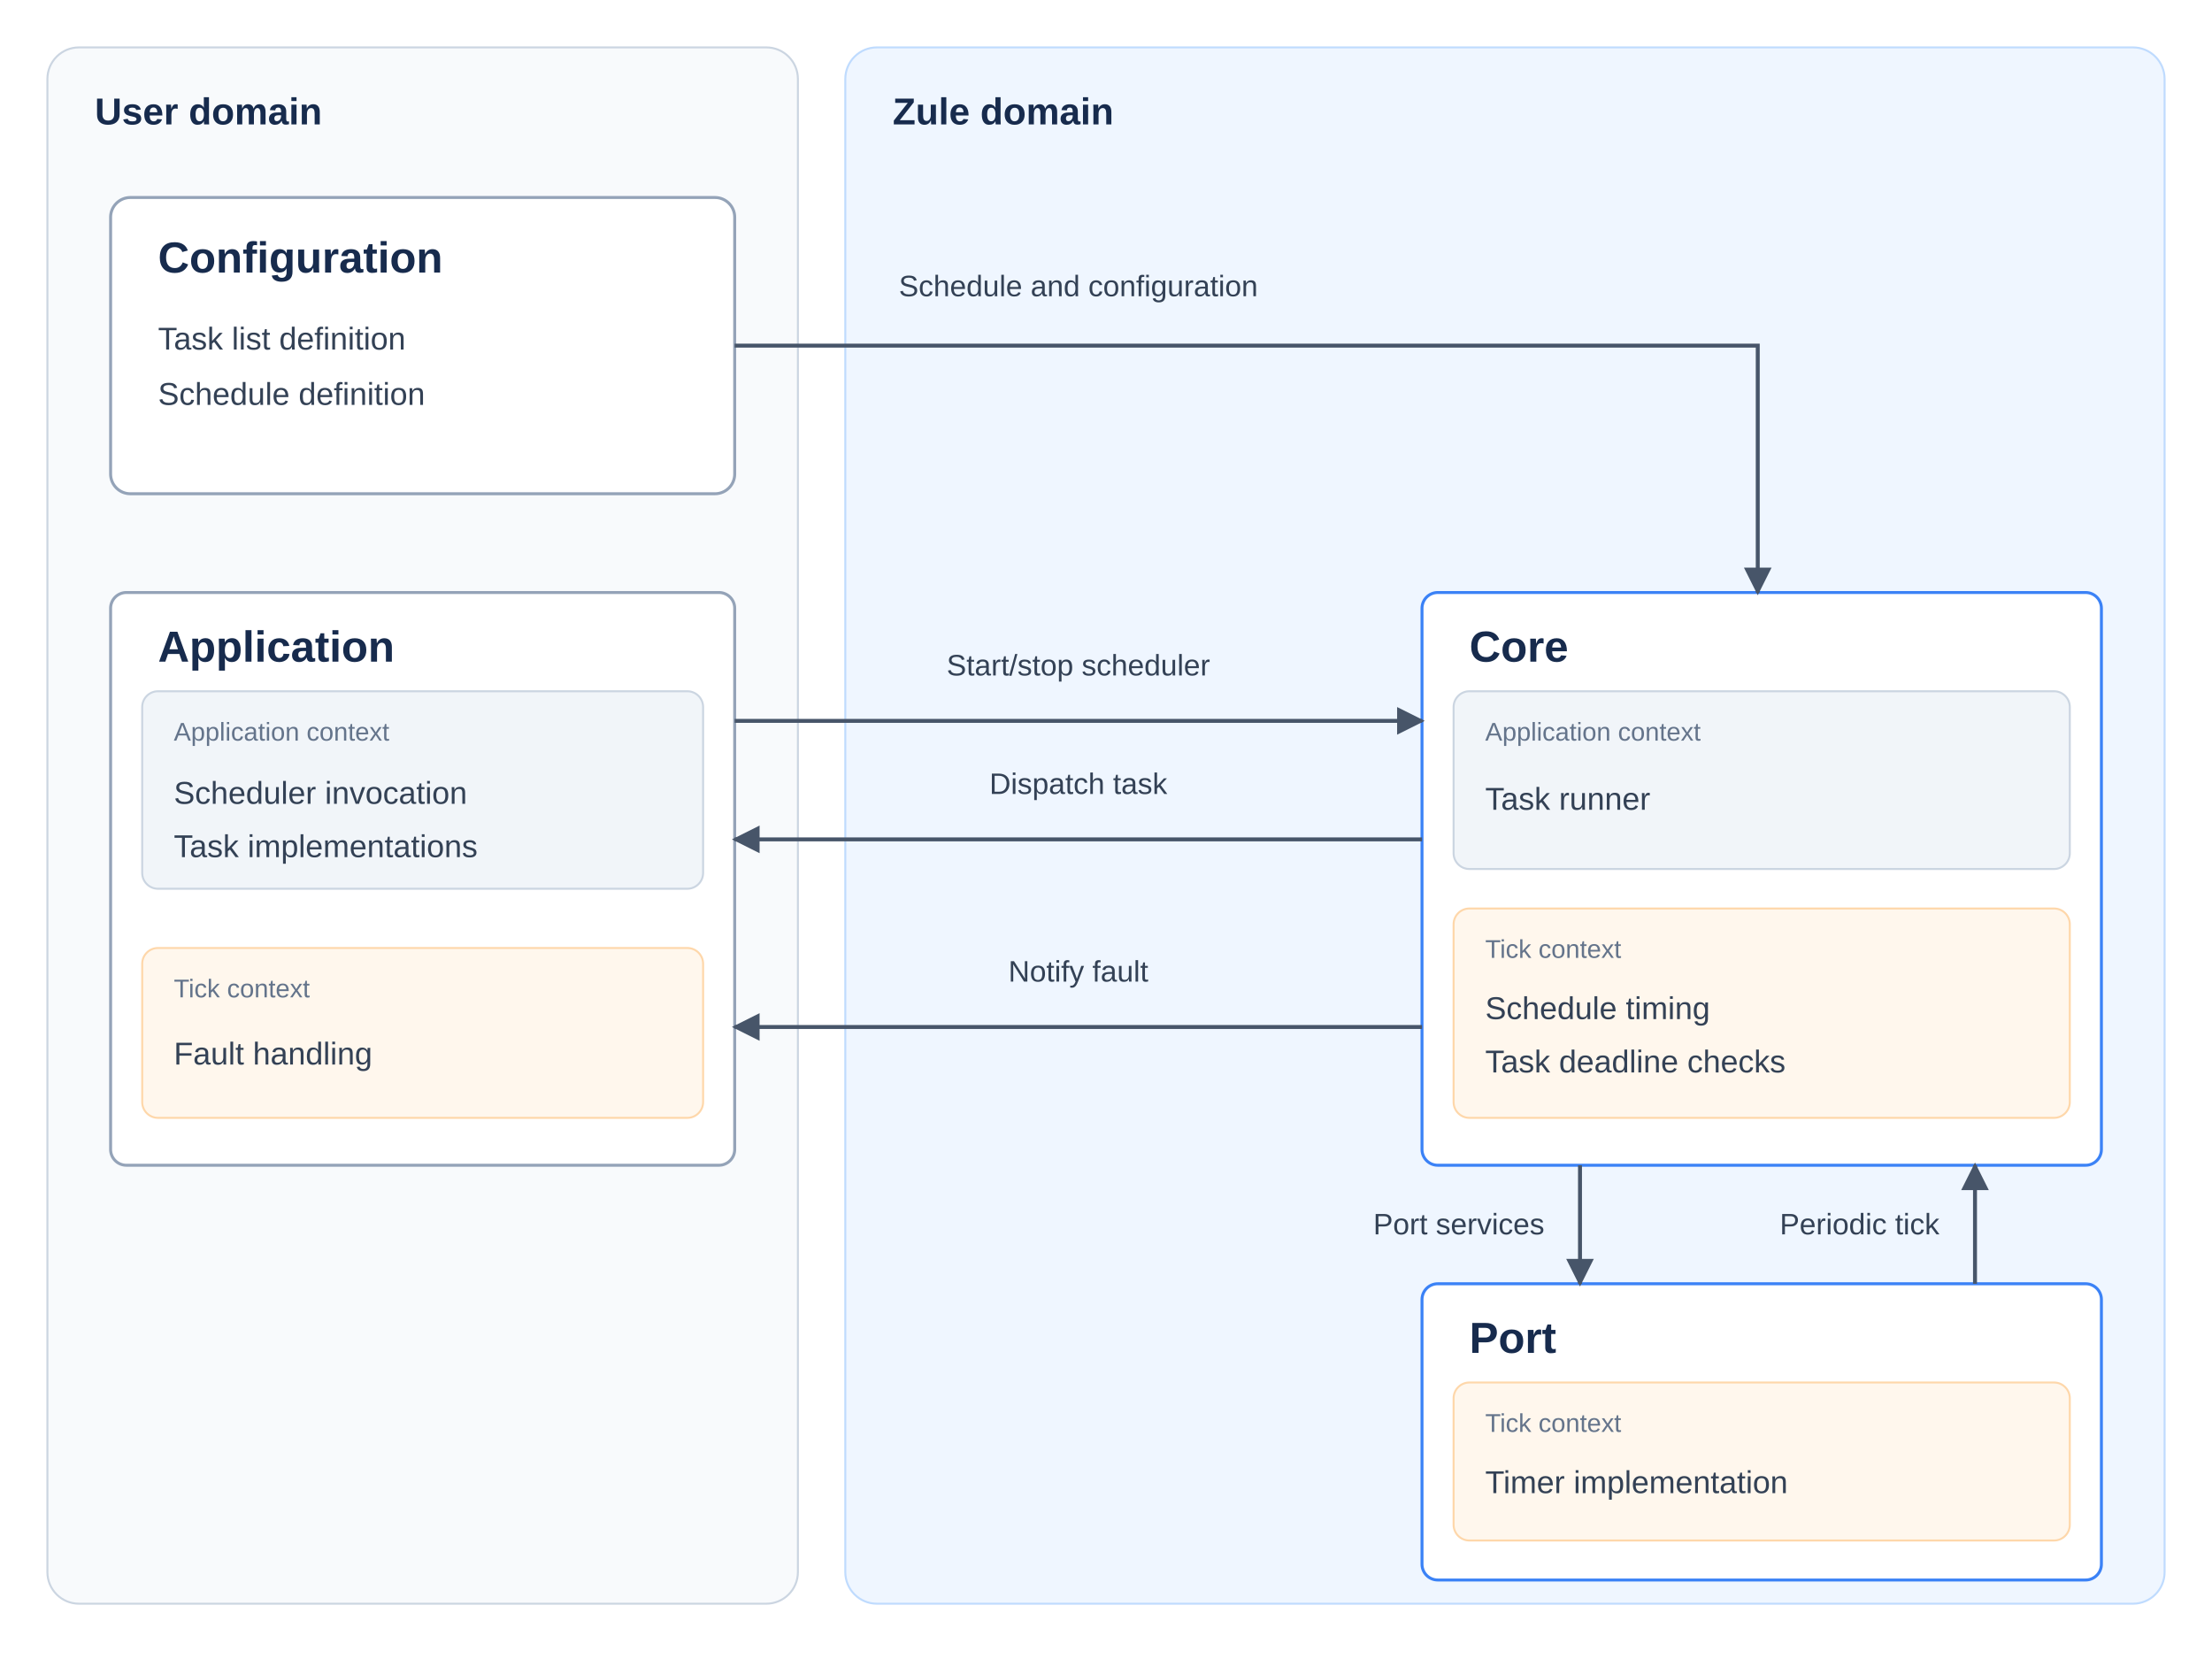
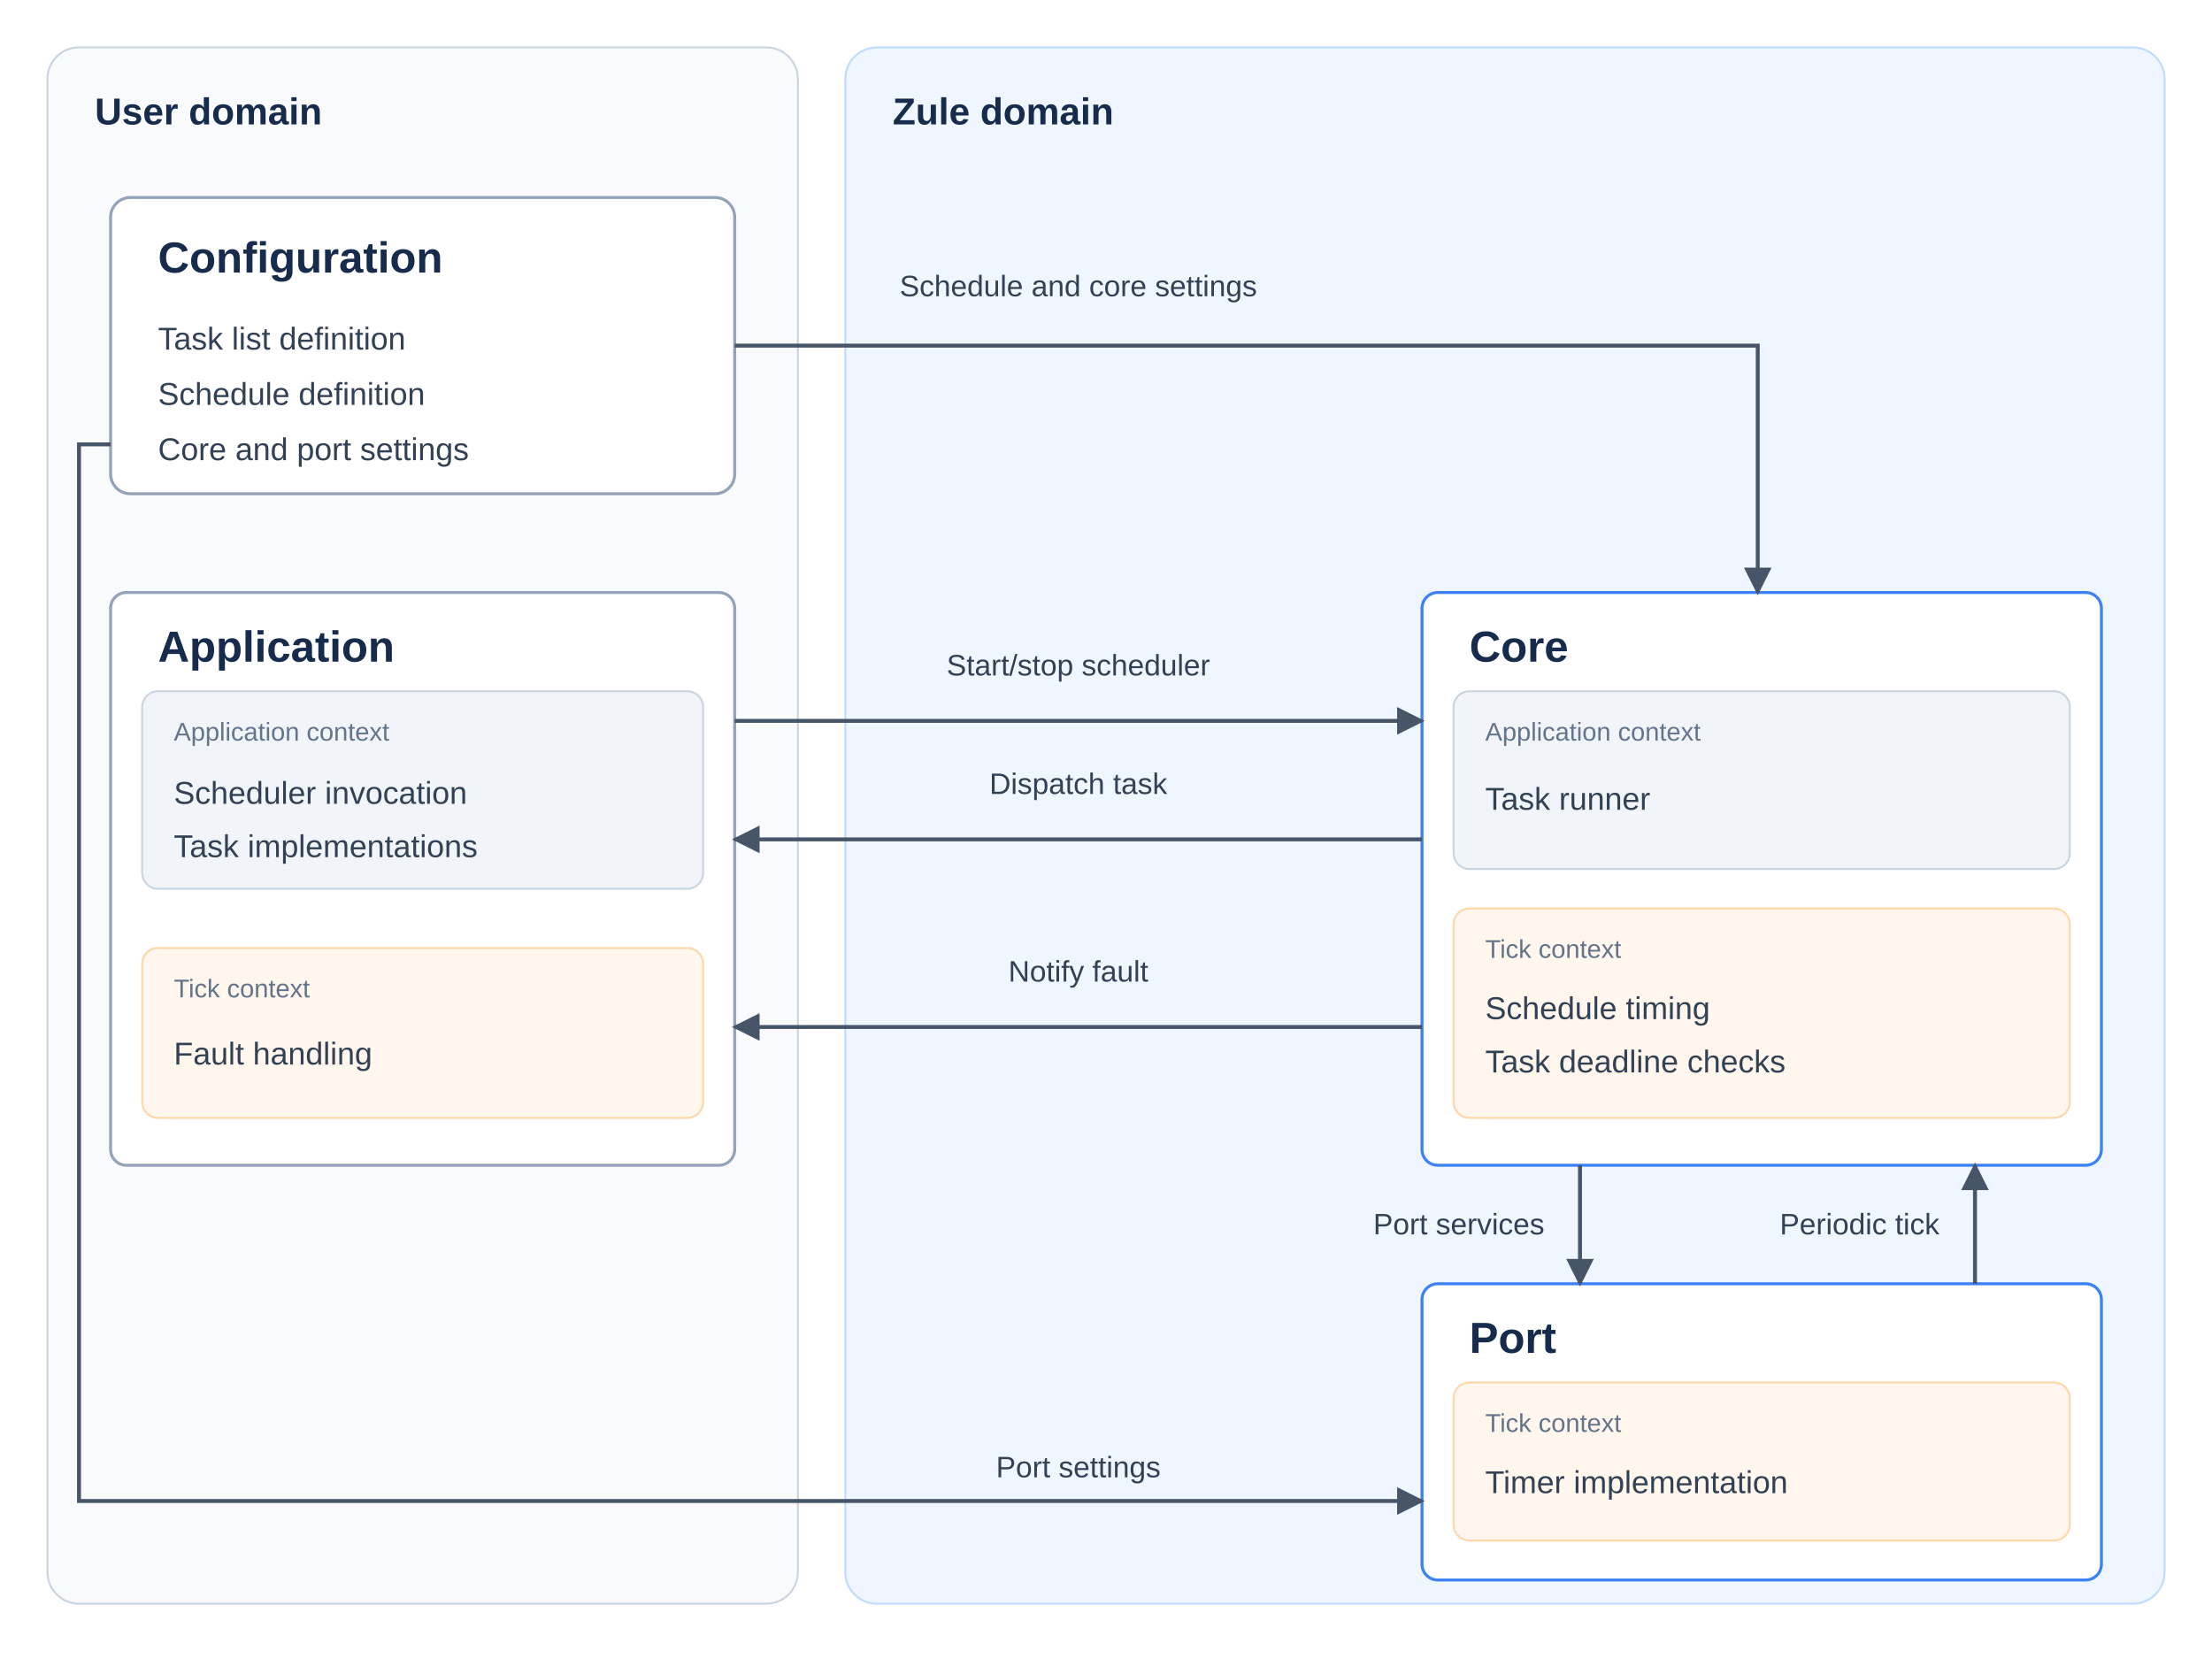
<svg xmlns="http://www.w3.org/2000/svg" width="1120" height="840" viewBox="0 0 1120 840" role="img" aria-labelledby="title description">
  <defs>
    <marker id="arrow" viewBox="0 0 10 10" refX="9" refY="5" markerWidth="7" markerHeight="7" orient="auto-start-reverse">
      <path d="M 0 0 L 10 5 L 0 10 Z" fill="#475569" />
    </marker>
    <style>
      text { font-family: Arial, Helvetica, sans-serif; fill: #172b4d; }
      .domain { font-size: 19px; font-weight: 700; }
      .heading { font-size: 22px; font-weight: 700; }
      .body { font-size: 16px; fill: #334155; }
      .label { font-size: 15px; fill: #334155; }
      .context { font-size: 13px; fill: #64748b; }
      .link { fill: none; stroke: #475569; stroke-width: 2; marker-end: url(#arrow); }
      .application-context { fill: #f1f5f9; stroke: #cbd5e1; }
      .tick-context { fill: #fff7ed; stroke: #fed7aa; }
    </style>
  </defs>
  <rect width="1120" height="840" fill="#ffffff" />
  <rect x="24" y="24" width="380" height="788" rx="16" fill="#f8fafc" stroke="#cbd5e1" />
  <rect x="428" y="24" width="668" height="788" rx="16" fill="#eff6ff" stroke="#bfdbfe" />
  <text x="48" y="63" class="domain">User domain</text>
  <text x="452" y="63" class="domain">Zule domain</text>
  <rect x="56" y="100" width="316" height="150" rx="10" fill="#ffffff" stroke="#94a3b8" stroke-width="1.5" />
  <text x="80" y="138" class="heading">Configuration</text>
  <text x="80" y="177" class="body">Task list definition</text>
  <text x="80" y="205" class="body">Schedule definition</text>
+   <text x="80" y="233" class="body">Core and port settings</text>
  <rect x="56" y="300" width="316" height="290" rx="8" fill="#ffffff" stroke="#94a3b8" stroke-width="1.5" />
  <text x="80" y="335" class="heading">Application</text>
  <rect x="72" y="350" width="284" height="100" rx="8" class="application-context" />
  <text x="88" y="375" class="context">Application context</text>
  <text x="88" y="407" class="body">Scheduler invocation</text>
  <text x="88" y="434" class="body">Task implementations</text>
  <rect x="72" y="480" width="284" height="86" rx="8" class="tick-context" />
  <text x="88" y="505" class="context">Tick context</text>
  <text x="88" y="539" class="body">Fault handling</text>
  <rect x="720" y="300" width="344" height="290" rx="8" fill="#ffffff" stroke="#3b82f6" stroke-width="1.5" />
  <text x="744" y="335" class="heading">Core</text>
  <rect x="736" y="350" width="312" height="90" rx="8" class="application-context" />
  <text x="752" y="375" class="context">Application context</text>
  <text x="752" y="410" class="body">Task runner</text>
  <rect x="736" y="460" width="312" height="106" rx="8" class="tick-context" />
  <text x="752" y="485" class="context">Tick context</text>
  <text x="752" y="516" class="body">Schedule timing</text>
  <text x="752" y="543" class="body">Task deadline checks</text>
  <rect x="720" y="650" width="344" height="150" rx="8" fill="#ffffff" stroke="#3b82f6" stroke-width="1.5" />
  <text x="744" y="685" class="heading">Port</text>
  <rect x="736" y="700" width="312" height="80" rx="8" class="tick-context" />
  <text x="752" y="725" class="context">Tick context</text>
  <text x="752" y="756" class="body">Timer implementation</text>
  <path d="M 372 175 H 890 V 300" class="link" />
-   <text x="546" y="150" class="label" text-anchor="middle">Schedule and configuration</text>
+   <text x="546" y="150" class="label" text-anchor="middle">Schedule and core settings</text>
+   <path d="M 56 225 H 40 V 760 H 720" class="link" />
+   <text x="546" y="748" class="label" text-anchor="middle">Port settings</text>
  <path d="M 372 365 H 720" class="link" />
  <text x="546" y="342" class="label" text-anchor="middle">Start/stop scheduler</text>
  <path d="M 720 425 H 372" class="link" />
  <text x="546" y="402" class="label" text-anchor="middle">Dispatch task</text>
  <path d="M 720 520 H 372" class="link" />
  <text x="546" y="497" class="label" text-anchor="middle">Notify fault</text>
  <path d="M 800 590 V 650" class="link" />
  <text x="782" y="625" class="label" text-anchor="end">Port services</text>
  <path d="M 1000 650 V 590" class="link" />
  <text x="982" y="625" class="label" text-anchor="end">Periodic tick</text>
</svg>
